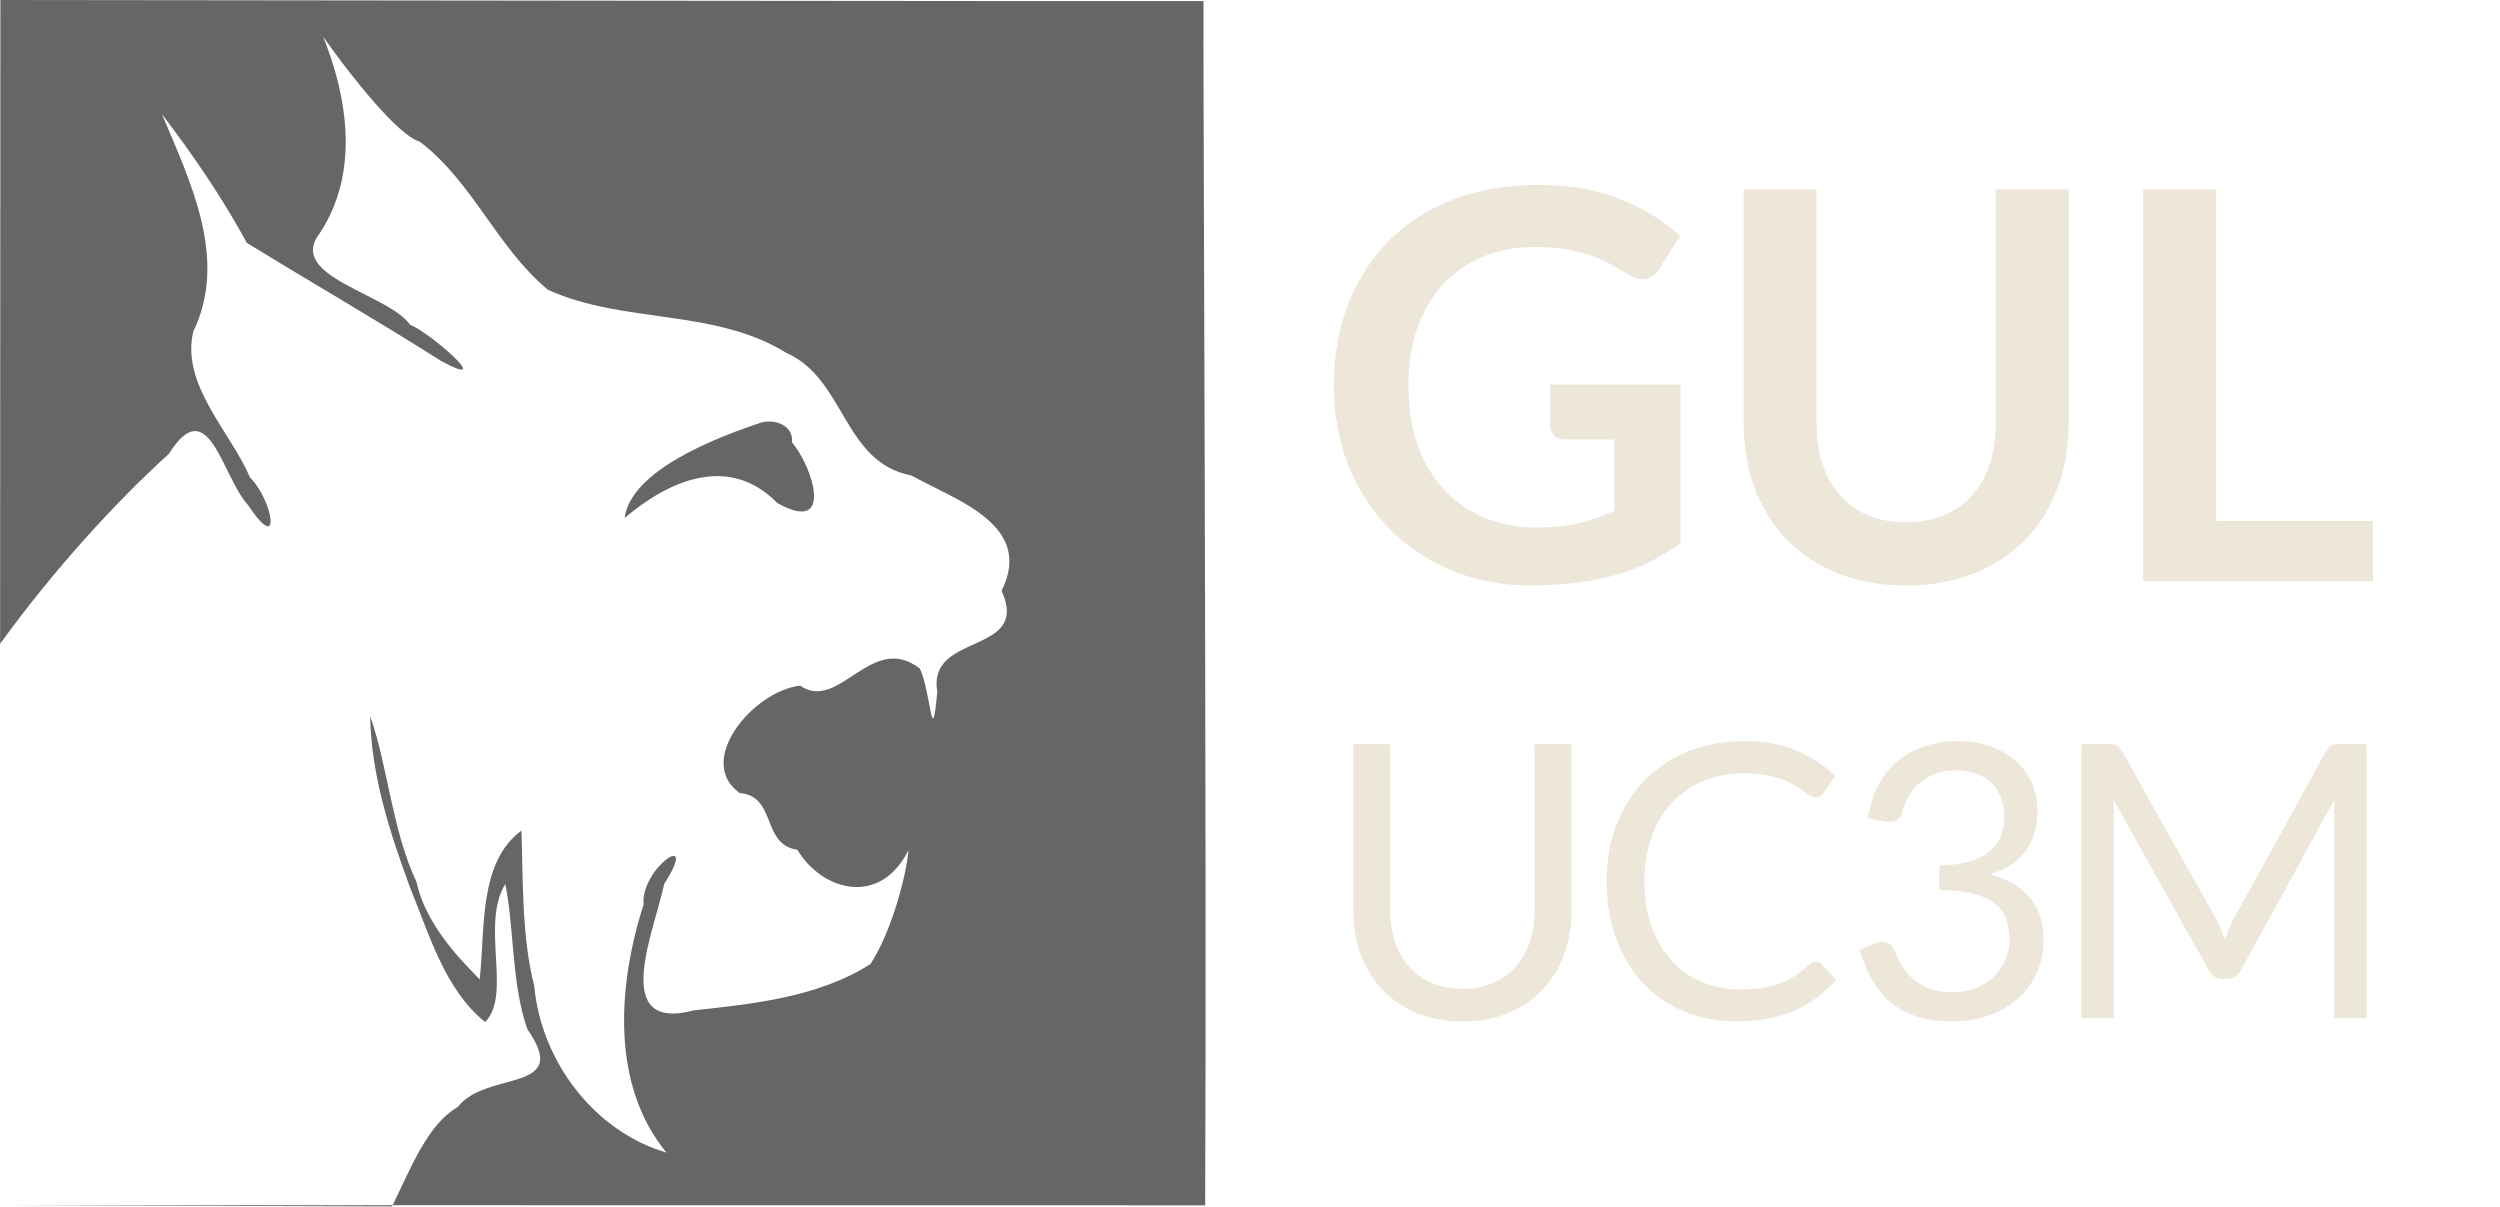
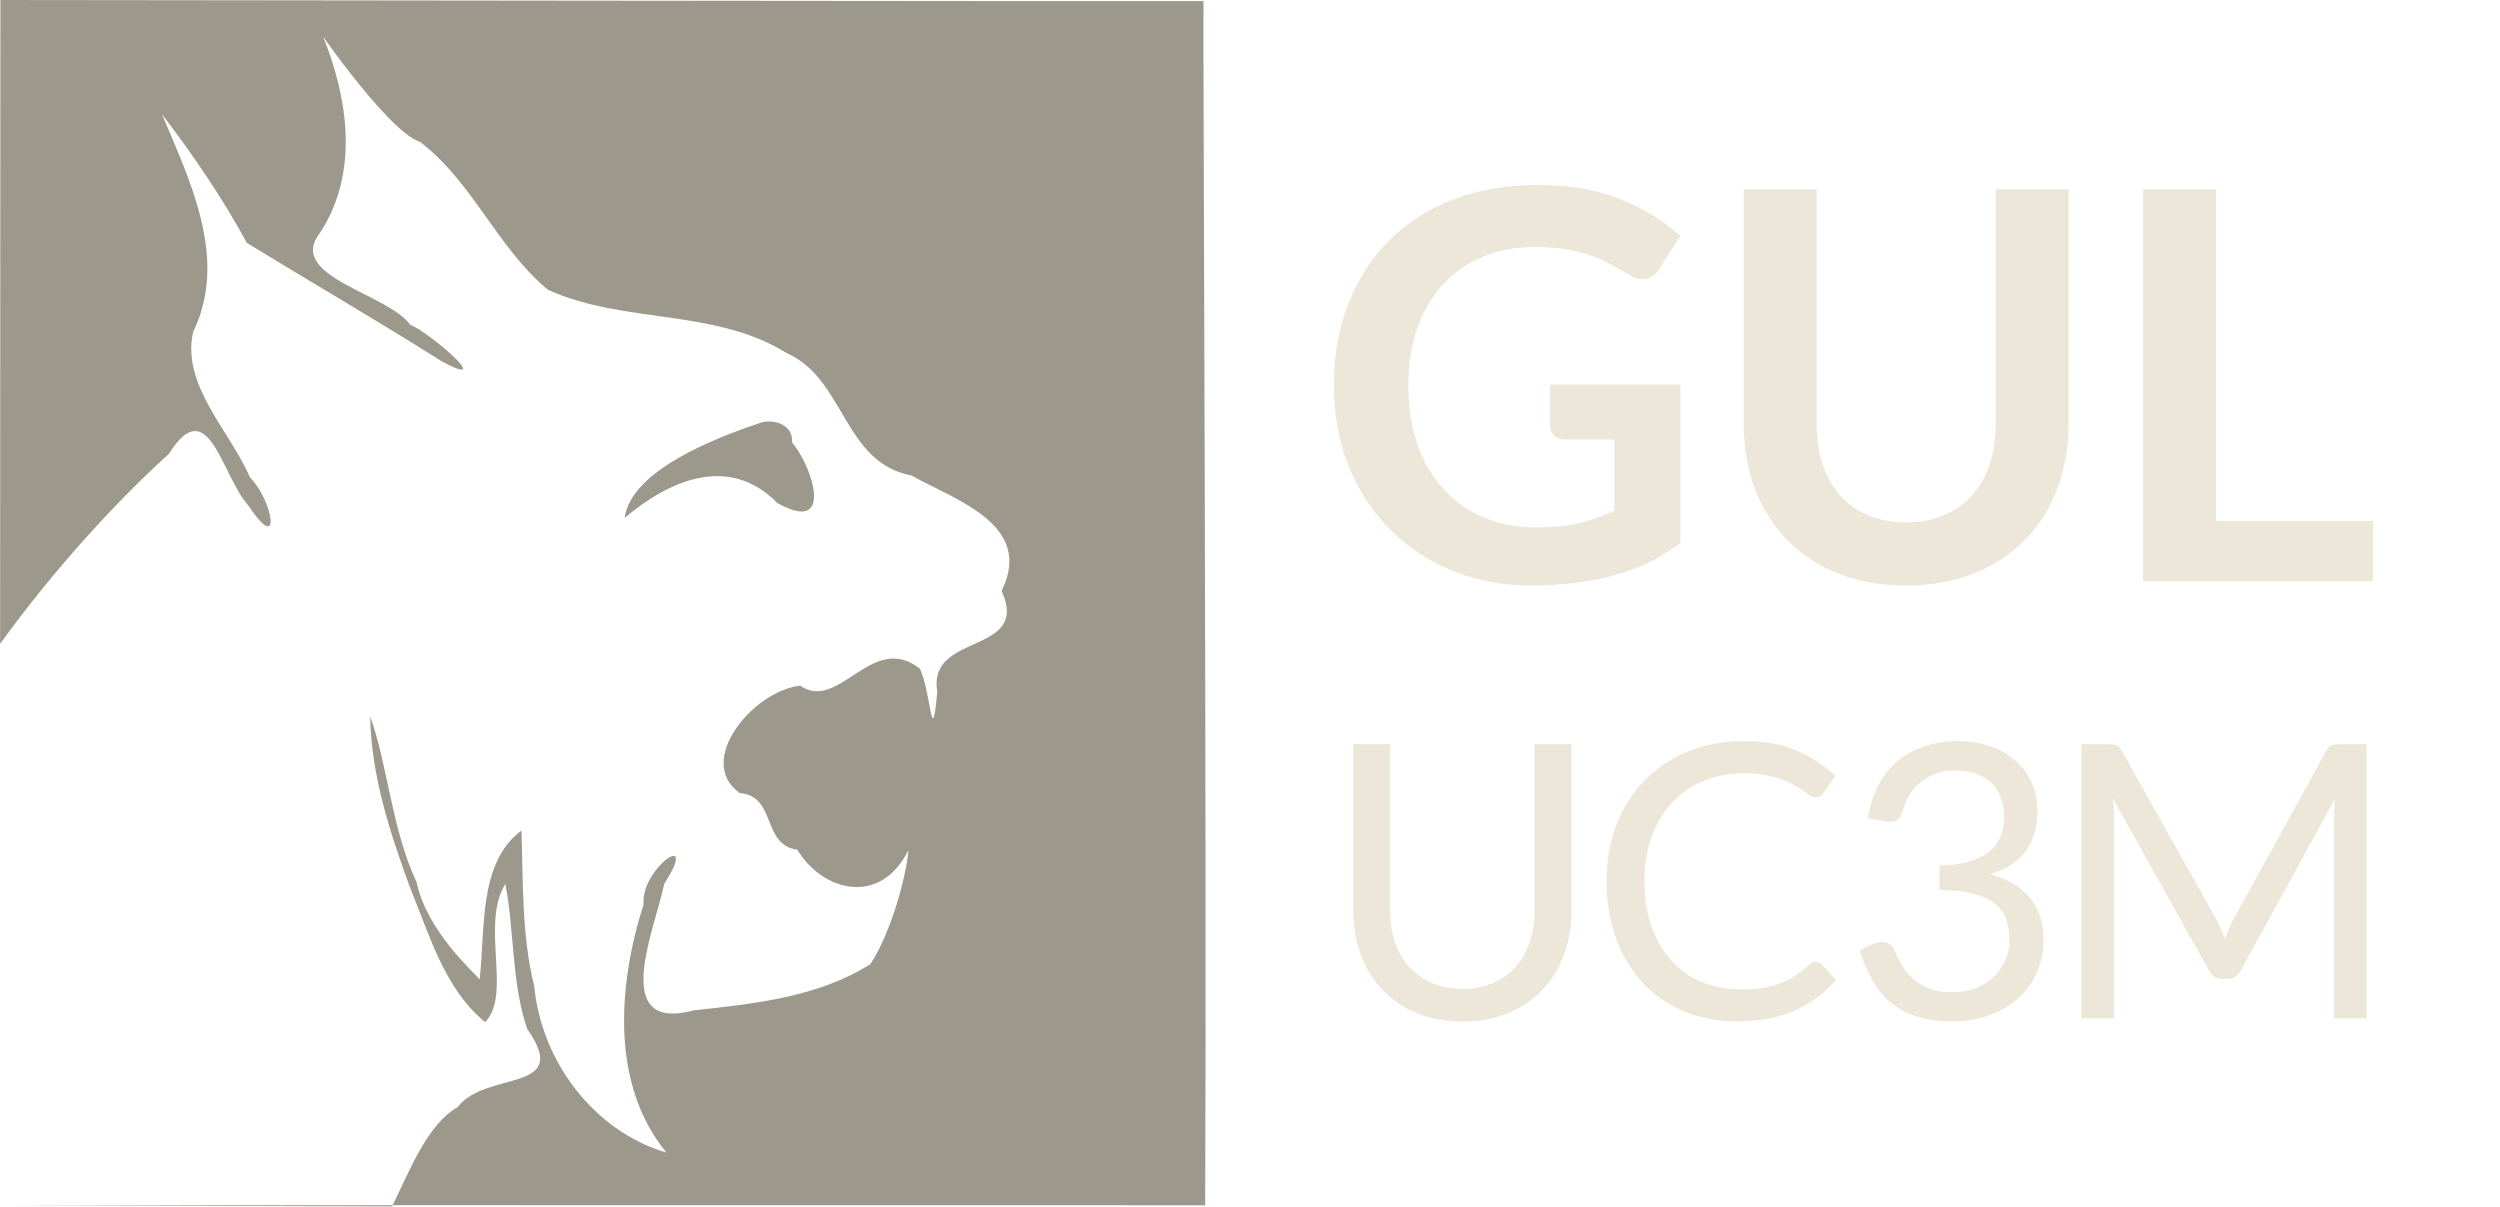
<svg xmlns="http://www.w3.org/2000/svg" width="4900.717" height="2364.993" id="svg2" version="1.1">
  <defs id="defs4" />
  <g id="layer10" transform="translate(-3.13333,-13.14669)">
    <g style="display:inline" transform="translate(335.938,450.6673)" id="g5117">
-       <path d="m 1219.824,429.791 c 39.816,46.243 84.371,182.29 -28.749,118.824 -95.751,-97.464 -213.566,-43.371 -299.358,29.1 12.104,-92.52 177.21,-157.228 270.199,-187.664 27.094,-5.534 60.487,6.808 57.909,39.74 z m 809.875,1495.442 -2362.504,-0.263 768.662,2.503 c 37.078,-76.458 69.87,-161.049 128.608,-194.948 56.129,-72.708 224.843,-26.347 136.521,-152.503 -31.541,-89.357 -26.055,-204.624 -43.348,-284.492 -48.785,79.632 13.491,216.485 -39.404,270.507 -79.312,-64.119 -109.3,-171.407 -147.107,-263.281 -39.544,-108.109 -76.314,-219.923 -78.301,-336.121 34.104,94.557 42.94,224.082 91.012,325.092 20.218,96.904 113.693,177.591 123.574,190.886 11.169,-96.64 -3.048,-229.316 82.01,-291.976 3.201,82.696 -0.391,207.289 25.033,304.331 13.305,146.613 116.33,284.9 259.151,326.96 -110.552,-134.558 -94.642,-330.616 -44.739,-486.841 -6.61,-69.838 111.996,-151.257 40.365,-39.997 -18.045,88.79 -108.409,292.183 58.095,247.976 117.891,-12.816 244.273,-25.847 346.035,-90.701 41.063,-61.86 70.794,-174.127 74.643,-223.348 -55.412,111.304 -168.869,80.531 -217.795,-0.791 -70.786,-9.942 -40.04,-105.101 -112.957,-111.224 -87.595,-61.885 24.853,-199.245 118.415,-210.52 76.394,53.113 140.088,-106.84 234.774,-33.339 22.347,47.985 23.209,164.922 34.115,45.154 -20.342,-117.462 183.768,-70.855 126.041,-197.65 C 1695.119,591.053 1540.245,542.715 1453.495,494.425 1320.258,469.247 1323.862,305.401 1209.643,254.766 1067.56,166.428 889.691,198.054 741.217,130.467 641.546,47.909 594.334,-80.343 490.53,-159.445 423.196,-179.846 254.337,-431.842 299.797,-367.679 349.553,-245.304 371.414,-98.77 294.801,18.398 226.483,104.709 426.51,136.9 471.246,199.108 507.387,212.413 642.51,329.506 532.741,270.603 406.99,190.825 277.804,116.443 151.025,38.481 102.877,-50.2 45.716,-133.674 -15.439,-213.864 40.224,-81.492 115.092,70.512 45.943,212.727 21.771,316.896 118.253,407.38 157.402,498.641 201.435,541.949 221.667,654.908 153.394,552.575 101.886,495.716 75.989,328.327 -1.541,451.939 -108.059,548.379 -229.229,681.771 -332.624,824.585 c 0.164,-81.165 0.586,-1262.106 0.586,-1262.106 0,0 2334.1,2.856 2358.473,2.126 -1.362,31.282 6.609,1652.026 3.264,2360.627 z" style="fill:#666666;fill-opacity:1" id="path5121" />
+       <path d="m 1219.824,429.791 c 39.816,46.243 84.371,182.29 -28.749,118.824 -95.751,-97.464 -213.566,-43.371 -299.358,29.1 12.104,-92.52 177.21,-157.228 270.199,-187.664 27.094,-5.534 60.487,6.808 57.909,39.74 z m 809.875,1495.442 -2362.504,-0.263 768.662,2.503 c 37.078,-76.458 69.87,-161.049 128.608,-194.948 56.129,-72.708 224.843,-26.347 136.521,-152.503 -31.541,-89.357 -26.055,-204.624 -43.348,-284.492 -48.785,79.632 13.491,216.485 -39.404,270.507 -79.312,-64.119 -109.3,-171.407 -147.107,-263.281 -39.544,-108.109 -76.314,-219.923 -78.301,-336.121 34.104,94.557 42.94,224.082 91.012,325.092 20.218,96.904 113.693,177.591 123.574,190.886 11.169,-96.64 -3.048,-229.316 82.01,-291.976 3.201,82.696 -0.391,207.289 25.033,304.331 13.305,146.613 116.33,284.9 259.151,326.96 -110.552,-134.558 -94.642,-330.616 -44.739,-486.841 -6.61,-69.838 111.996,-151.257 40.365,-39.997 -18.045,88.79 -108.409,292.183 58.095,247.976 117.891,-12.816 244.273,-25.847 346.035,-90.701 41.063,-61.86 70.794,-174.127 74.643,-223.348 -55.412,111.304 -168.869,80.531 -217.795,-0.791 -70.786,-9.942 -40.04,-105.101 -112.957,-111.224 -87.595,-61.885 24.853,-199.245 118.415,-210.52 76.394,53.113 140.088,-106.84 234.774,-33.339 22.347,47.985 23.209,164.922 34.115,45.154 -20.342,-117.462 183.768,-70.855 126.041,-197.65 C 1695.119,591.053 1540.245,542.715 1453.495,494.425 1320.258,469.247 1323.862,305.401 1209.643,254.766 1067.56,166.428 889.691,198.054 741.217,130.467 641.546,47.909 594.334,-80.343 490.53,-159.445 423.196,-179.846 254.337,-431.842 299.797,-367.679 349.553,-245.304 371.414,-98.77 294.801,18.398 226.483,104.709 426.51,136.9 471.246,199.108 507.387,212.413 642.51,329.506 532.741,270.603 406.99,190.825 277.804,116.443 151.025,38.481 102.877,-50.2 45.716,-133.674 -15.439,-213.864 40.224,-81.492 115.092,70.512 45.943,212.727 21.771,316.896 118.253,407.38 157.402,498.641 201.435,541.949 221.667,654.908 153.394,552.575 101.886,495.716 75.989,328.327 -1.541,451.939 -108.059,548.379 -229.229,681.771 -332.624,824.585 c 0.164,-81.165 0.586,-1262.106 0.586,-1262.106 0,0 2334.1,2.856 2358.473,2.126 -1.362,31.282 6.609,1652.026 3.264,2360.627 z" style="fill:#9c988c;fill-opacity:1" id="path5121" />
      <path style="fill:#1c3144;fill-opacity:0;fill-rule:nonzero" d="m 412.868,1908.966 c 5.416,-5.685 13.672,-13.66 18.347,-17.722 23.117,-20.087 41.289,-39.593 46.487,-49.9 17.482,-34.666 63.553,-90.347 96.825,-117.02 31.874,-25.552 49.793,-33.531 90.942,-40.495 30.749,-5.204 60.391,-12.534 62.142,-15.368 0.229,-0.37 -1.755,-5.092 -4.408,-10.494 -16.099,-32.782 -44.345,-140.692 -49.462,-188.966 -0.829,-7.815 -2.393,-22.535 -3.476,-32.71 -2.943,-27.635 -5.751,-61.688 -8.041,-97.5 -1.126,-17.6 -2.379,-35.375 -2.785,-39.5 l -0.738,-7.5 -3.34,6.961 c -8.984,18.721 -15.564,49.4 -19.099,89.039 -4.073,45.68 -3.848,113.415 0.45,135.5 11.339,58.264 -21.814,63.728 -60.679,10 -28.918,-39.977 -81.913,-150.064 -103.465,-214.927 -1.384,-4.165 -6.494,-18.599 -11.357,-32.074 -47.019,-130.312 -66.016,-210.633 -70.48,-298 -0.323,-6.325 -0.805,-13.211 -1.071,-15.303 l -0.484,-3.803 5.243,0.303 5.243,0.303 1.733,12.5 c 16.651,120.095 35.674,194.864 79.508,312.5 9.88,26.514 35.424,79.794 52.525,109.557 5.232,9.106 10.972,19.231 12.756,22.5 9.51,17.432 40.663,61.202 53.34,74.943 l 4.613,5 0.04,-3.743 c 1.982,-186.803 43.391,-326.501 91.191,-307.643 l 2.651,1.046 -2.871,7.867 c -19.411,53.187 -6.654,197.818 32.952,373.599 l 4.986,22.127 10.463,20.873 c 51.284,102.309 133.712,178.728 217.169,201.34 4.4,1.192 8.88,2.422 9.956,2.732 1.147,0.331 -1.061,-2.695 -5.338,-7.318 -42.441,-45.868 -68.38,-117.629 -74.056,-204.883 -7.774,-119.494 3.078,-188.165 50.886,-322 10.583,-29.627 23.813,-49.636 34.984,-52.909 11.113,-3.256 19.155,0.224 17.671,7.646 -0.689,3.443 -1.02,3.962 -9.119,14.262 -26.587,33.815 -51.468,142.062 -60.617,263.721 -1.472,19.569 -2.558,17.367 9.745,19.749 103.267,19.997 389.134,-37.643 435.6,-87.832 20.471,-22.111 44.359,-87.187 74.752,-203.642 8.162,-31.274 8.172,-29.437 -0.11,-19.706 -17.085,20.073 -36.708,38.928 -68.354,65.68 -19.744,16.691 -27.916,19.296 -47.159,15.033 -16.138,-3.575 -20.575,-7.516 -36.841,-32.725 -0.808,-1.253 -2.126,-1.415 -6.879,-0.848 -21.534,2.573 -48.491,-19.381 -48.627,-39.602 0,-0.456 -0.474,-2.517 -1.047,-4.579 l -1.041,-3.75 -7.848,0 c -34.27,0 -51.717,-24.195 -60.648,-84.105 l -0.537,-3.605 -9.024,-0.641 c -28.892,-2.051 -45.849,-15.951 -45.849,-37.585 l 0,-4.572 -9.75,0 c -54.175,0.021 -12.149,-113.202 59.609,-160.595 50.336,-33.244 102.842,-42.09 113.724,-19.159 6.293,13.262 5.117,13.432 21.634,-3.13 7.856,-7.877 21.708,-20.684 30.783,-28.461 l 16.5,-14.139 12.33,-4.046 c 59.183,-19.42 105.064,-13.776 117.727,14.484 2.154,4.808 13.419,66.362 16.531,90.332 1.583,12.195 2.276,12.179 3.789,-0.09 5.712,-46.308 15.429,-107.34 18.018,-113.172 5.546,-12.491 28.063,-23.812 88.687,-44.592 21.711,-7.441 26.11,-9.348 26.772,-11.604 1.721,-5.867 2.798,-16.392 3.74,-36.566 l 1.062,-22.741 -2.719,-5.557 c -4.644,-9.492 -2.488,-25.273 5.469,-40.024 l 3.905,-7.239 -0.878,-28.101 c -1.64,-52.49 -2.541,-57.078 -12.933,-65.848 -32.046,-27.043 -171.851,-105.447 -231.465,-129.807 -36.467,-14.902 -68.887,-58.258 -90.609,-121.174 -4.73,-13.7 -30.947,-44.093 -54.035,-62.641 -69.557,-55.876 -169.055,-89.14 -315.891,-105.603 -87.348,-9.793 -170.038,-30.061 -194.933,-47.778 -33.075,-23.538 -84.943,-86.513 -136.509,-165.741 -25.073,-38.523 -43.39,-58.113 -129.558,-138.563 -23.928,-22.34 -43.865,-39.035 -58.336,-48.852 -17.189,-11.66 -56.505,-52.826 -78.396,-82.085 -6.538,-8.738 -7.633,-10.953 -13.659,-27.618 -10.644,-29.437 -21.284,-53.107 -24.328,-54.122 -5.939,-1.98 0.348,31.457 11.703,62.24 12.664,34.332 16.153,44.251 19.439,55.257 32.785,109.815 8.818,236.576 -60.677,320.912 l -6.755,8.197 41.755,27.905 c 256.358,171.328 278.539,187.508 274.185,199.999 -3.096,8.881 -9.269,7.726 -28.93,-5.414 -9.075,-6.065 -26.85,-17.451 -39.5,-25.302 -12.65,-7.851 -30.425,-18.904 -39.5,-24.562 -9.075,-5.658 -28.2,-17.379 -42.5,-26.045 -72.907,-44.187 -99.338,-60.144 -124,-74.858 -14.85,-8.86 -33.75,-20.203 -42,-25.206 C 243.793,99.413 165.31,52.672 154.961,46.693 148.293,42.841 148.109,42.618 140.547,29.291 124.222,0.521 120.351,-6.46 116.749,-13.626 106.295,-34.425 54.838,-111.417 13.425,-168.225 c -6.991,-9.589 -16.213,-22.284 -20.493,-28.21 -14.299,-19.796 -14.551,-19.588 -3.905,3.226 37.43,80.213 77.487,201.486 81.254,246 4.858,57.391 -2.02,98.494 -27.274,163 -6.608,16.878 -9.134,24.597 -9.492,29 -2.261,27.81 31.194,102.443 93.687,209 6.451,11 12.755,22.025 14.008,24.5 1.253,2.475 10.486,18.675 20.518,36 37.906,65.466 44.455,80.032 38.612,85.876 -10.845,10.845 -35.602,-17.784 -79.019,-91.376 -20.715,-35.112 -44.888,-77.987 -53.736,-95.31 -4.127,-8.08 -7.81,-14.995 -8.186,-15.369 -0.376,-0.373 -11.258,8.981 -24.183,20.787 -12.925,11.806 -36.775,33.48 -53,48.166 -16.225,14.685 -33.55,30.557 -38.5,35.271 -4.95,4.714 -20.25,18.666 -34,31.005 -13.75,12.339 -29.05,26.289 -34,31 -4.95,4.711 -20.25,18.661 -34,31 -13.75,12.339 -29.05,26.289 -34,31 -4.95,4.711 -20.25,18.661 -34,31 -13.75,12.339 -29.05,26.29 -34,31.002 -13.78,13.118 -48.395,44.028 -48.962,43.72 -0.276,-0.15 -5.236,4.444 -11.02,10.209 l -10.518,10.482 0,-534.232 c 0,-293.828 0.358,-534.232 0.796,-534.232 0.438,0 1.355,-3.255 2.037,-7.234 8.678,-50.606 48.706,-92.391 101.167,-105.607 l 10.5,-2.645 1057,-0.28 c 962.108,-0.255 1057.986,-0.137 1067.979,1.311 54.18,7.851 103.387,54.7 111.037,105.716 0.391,2.607 1.11,4.739 1.597,4.739 0.515,0 0.886,445.981 0.886,1063.5 0,617.519 -0.372,1063.5 -0.886,1063.5 -0.487,0 -1.206,2.133 -1.597,4.739 -7.258,48.4 -51.548,92.877 -104.541,104.983 -7.007,1.601 -54.614,1.726 -759.822,1.999 l -752.347,0.291 9.847,-10.337 z M 885.716,577.715 c -12.833,-6.691 -13.173,-21.167 -0.777,-33.117 22.949,-22.124 99.538,-76.927 143.775,-102.879 111.548,-65.439 184.654,-70.15 185.11,-11.929 0.148,18.942 3.181,26.143 17.897,42.5 36.124,40.152 43.863,83.28 16.407,91.433 -21.194,6.294 -44.595,-2.242 -97.8,-35.672 -48.001,-30.16 -76.56,-40.238 -109.011,-38.467 -24.114,1.316 -38.058,8.629 -88.103,46.2 -58.334,43.795 -60.883,45.379 -67.498,41.93 z" id="path5123" />
    </g>
  </g>
  <g id="layer11" transform="translate(-3.13333,-13.14669)">
    <g id="g845" transform="translate(-126,80.85646)" style="fill:#ece7d8">
      <g aria-label="GUL" transform="translate(266.8048)" style="font-style:normal;font-weight:normal;line-height:0.01%;font-family:sans-serif;letter-spacing:0px;word-spacing:0px;fill:#ece7d8;fill-opacity:1;stroke:none;stroke-width:1px;stroke-linecap:butt;stroke-linejoin:miter;stroke-opacity:1" id="flowRoot5290">
        <path d="m 2874.426,966.297 q 48.344,0 83.938,-8.5 36.125,-9.031 68.531,-24.438 V 793.641 h -96.156 q -13.812,0 -21.781,-7.438 -7.969,-7.969 -7.969,-19.125 v -80.75 h 255.531 v 310.781 q -29.219,21.25 -61.094,37.188 -31.344,15.406 -67.469,25.5 -35.594,10.094 -76.5,14.875 -40.906,5.312 -88.188,5.312 -83.938,0 -154.594,-29.219 -70.656,-29.219 -122.188,-81.281 -51.531,-52.062 -80.75,-124.312 -28.688,-72.25 -28.688,-157.781 0,-86.594 28.156,-158.844 28.156,-72.25 79.688,-124.312 52.062,-52.062 125.906,-80.75 73.844,-28.688 165.75,-28.688 94.031,0 162.562,28.156 69.062,27.625 116.875,72.25 l -41.438,64.812 q -12.219,19.656 -32.406,19.656 -12.75,0 -26.031,-8.5 -17,-10.094 -35.062,-20.188 -17.531,-10.094 -39.312,-17.531 -21.25,-7.438 -48.344,-12.219 -26.562,-4.781 -61.625,-4.781 -56.844,0 -103.062,19.125 -45.688,19.125 -78.094,54.719 -32.406,35.594 -49.938,85.531 -17.531,49.938 -17.531,111.562 0,66.406 18.594,118.469 18.594,51.531 52.062,87.125 33.469,35.594 79.688,54.719 46.219,18.594 100.938,18.594 z" style="font-style:normal;font-variant:normal;font-weight:bold;font-stretch:normal;font-size:1062.5px;line-height:1.25;font-family:Lato;-inkscape-font-specification:'Lato Bold';fill:#ece7d8;fill-opacity:1" id="path847" />
        <path d="m 3598.686,956.203 q 41.438,0 73.844,-13.812 32.938,-13.812 55.25,-38.781 22.844,-24.969 34.531,-60.562 12.219,-35.594 12.219,-79.688 v -460.062 h 142.906 v 460.062 q 0,68.531 -22.312,126.969 -21.781,57.906 -63.219,100.406 -41.438,41.969 -100.406,65.875 -58.969,23.375 -132.812,23.375 -73.844,0 -132.812,-23.375 -58.969,-23.906 -100.406,-65.875 -40.906,-42.5 -63.219,-100.406 -21.781,-58.438 -21.781,-126.969 v -460.062 h 142.906 v 459.531 q 0,44.094 11.688,79.688 12.219,35.594 34.531,61.094 22.312,24.969 54.719,38.781 32.938,13.812 74.375,13.812 z" style="font-style:normal;font-variant:normal;font-weight:bold;font-stretch:normal;font-size:1062.5px;line-height:1.25;font-family:Lato;-inkscape-font-specification:'Lato Bold';fill:#ece7d8;fill-opacity:1" id="path849" />
        <path d="m 4206.452,953.547 h 307.594 v 117.938 h -450.5 V 303.297 h 142.906 z" style="font-style:normal;font-variant:normal;font-weight:bold;font-stretch:normal;font-size:1062.5px;line-height:1.25;font-family:Lato;-inkscape-font-specification:'Lato Bold';fill:#ece7d8;fill-opacity:1" id="path851" />
      </g>
      <g aria-label="UC3M" transform="translate(96.87034,-238.4501)" style="font-style:normal;font-weight:normal;line-height:0.01%;font-family:sans-serif;letter-spacing:0px;word-spacing:0px;fill:#ece7d8;fill-opacity:1;stroke:none;stroke-width:1px;stroke-linecap:butt;stroke-linejoin:miter;stroke-opacity:1" id="flowRoot5307">
        <path d="m 2899.192,2109.102 q 33.375,0 59.625,-11.25 26.25,-11.25 44.25,-31.5 18.375,-20.25 27.75,-48.375 9.75,-28.125 9.75,-61.875 v -326.625 h 72.375 v 326.625 q 0,46.5 -15,86.25 -14.625,39.75 -42.375,69 -27.375,28.875 -67.125,45.375 -39.75,16.5 -89.25,16.5 -49.5,0 -89.25,-16.5 -39.75,-16.5 -67.5,-45.375 -27.75,-29.25 -42.75,-69 -14.625,-39.75 -14.625,-86.25 v -326.625 h 72.375 v 326.25 q 0,33.75 9.375,61.875 9.75,28.125 27.75,48.375 18.375,20.25 44.625,31.875 26.625,11.25 60,11.25 z" style="font-style:normal;font-variant:normal;font-weight:normal;font-stretch:normal;font-size:750px;line-height:1.25;font-family:Lato;-inkscape-font-specification:Lato;text-align:center;letter-spacing:-25px;text-anchor:middle;fill:#ece7d8;fill-opacity:1" id="path854" />
        <path d="m 3591.919,2055.852 q 6,0 10.875,4.875 l 28.5,31.125 q -33,38.25 -80.25,59.625 -46.875,21.375 -113.25,21.375 -58.125,0 -105.375,-19.875 -47.25,-20.25 -80.625,-56.25 -33.375,-36.375 -51.75,-87 -18.375,-50.625 -18.375,-111.375 0,-60.75 19.5,-111.375 19.875,-50.625 55.5,-87 35.625,-36.375 85.125,-56.25 49.875,-20.25 109.875,-20.25 59.25,0 102,18.375 43.125,18.375 76.5,49.875 l -23.625,33.375 q -2.625,3.75 -6,6.375 -3.375,2.25 -9.75,2.25 -4.875,0 -10.5,-3.375 -5.25,-3.75 -12.75,-9 -7.5,-5.25 -17.625,-11.25 -10.125,-6 -24,-11.25 -13.875,-5.25 -32.25,-8.625 -18.375,-3.75 -42.375,-3.75 -43.125,0 -79.125,15 -35.625,14.625 -61.5,42 -25.875,27.375 -40.5,66.75 -14.25,39.375 -14.25,88.125 0,50.25 14.25,89.625 14.625,39.375 39.375,66.75 25.125,27 59.25,41.25 34.125,14.25 73.5,14.25 24,0 43.125,-2.625 19.125,-3 35.25,-9 16.5,-6 30.375,-15 14.25,-9.375 28.5,-22.125 6.375,-5.625 12.375,-5.625 z" style="font-style:normal;font-variant:normal;font-weight:normal;font-stretch:normal;font-size:750px;line-height:1.25;font-family:Lato;-inkscape-font-specification:Lato;text-align:center;letter-spacing:-25px;text-anchor:middle;fill:#ece7d8;fill-opacity:1" id="path856" />
        <path d="m 3869.579,1623.477 q 34.125,0 63,9.75 28.875,9.75 49.5,27.75 21,18 32.625,43.5 11.625,25.5 11.625,56.625 0,25.5 -6.75,45.75 -6.375,19.875 -18.75,35.25 -12,15 -29.25,25.5 -17.25,10.5 -38.625,16.875 52.5,13.875 78.75,46.5 26.625,32.625 26.625,81.75 0,37.125 -14.25,66.75 -13.875,29.625 -38.25,50.625 -24.375,20.625 -57,31.875 -32.25,10.875 -69.375,10.875 -42.75,0 -73.125,-10.5 -30.375,-10.875 -51.375,-29.625 -21,-18.75 -34.5,-44.25 -13.5,-25.875 -22.875,-55.875 l 28.5,-12 q 7.875,-3.375 15.75,-3.375 7.5,0 13.125,3.375 6,3 9,9.75 0.75,1.5 1.5,3.375 0.75,1.5 1.5,3.375 5.25,10.875 12.75,24.75 7.5,13.5 20.25,25.5 12.75,12 31.5,20.25 19.125,8.25 47.25,8.25 28.125,0 49.125,-9 21.375,-9.375 35.25,-24 14.25,-14.625 21.375,-32.625 7.125,-18 7.125,-35.625 0,-21.75 -6,-39.75 -5.625,-18 -21,-31.125 -15,-13.125 -42,-20.625 -26.625,-7.5 -68.625,-7.5 v -48.375 q 34.125,-0.375 58.125,-7.5 24.375,-7.125 39.75,-19.5 15.375,-12.375 22.125,-29.625 7.125,-17.25 7.125,-38.25 0,-23.25 -7.5,-40.5 -7.125,-17.25 -19.875,-28.5 -12.75,-11.25 -30.375,-16.875 -17.25,-5.625 -37.5,-5.625 -20.25,0 -37.5,6 -17.25,6 -30.75,16.875 -13.125,10.5 -22.125,25.5 -9,14.625 -13.5,31.875 -3,10.875 -9,15.75 -6,4.875 -15.375,4.875 -1.875,0 -4.125,0 -1.875,-0.375 -4.5,-0.75 l -34.875,-6 q 5.25,-36.75 20.25,-64.875 15,-28.5 37.875,-47.625 23.25,-19.125 52.875,-28.875 30,-10.125 64.5,-10.125 z" style="font-style:normal;font-variant:normal;font-weight:normal;font-stretch:normal;font-size:750px;line-height:1.25;font-family:Lato;-inkscape-font-specification:Lato;text-align:center;letter-spacing:-25px;text-anchor:middle;fill:#ece7d8;fill-opacity:1" id="path858" />
        <path d="m 4376.763,1972.602 q 5.25,9 9,19.125 4.125,9.75 7.875,19.875 3.75,-10.5 7.875,-19.875 4.125,-9.75 9.375,-19.5 l 181.875,-330.375 q 4.875,-8.625 10.125,-10.5 5.25,-1.875 15,-1.875 h 53.625 v 537.375 h -63.75 v -394.875 q 0,-7.875 0.375,-16.875 0.375,-9 1.125,-18.375 l -184.125,336 q -9.375,16.875 -26.25,16.875 h -10.5 q -16.875,0 -26.25,-16.875 l -188.25,-337.125 q 1.125,9.75 1.5,19.125 0.75,9.375 0.75,17.25 v 394.875 h -63.75 v -537.375 h 53.625 q 9.75,0 15,1.875 5.25,1.875 10.125,10.5 l 185.625,330.75 z" style="font-style:normal;font-variant:normal;font-weight:normal;font-stretch:normal;font-size:750px;line-height:1.25;font-family:Lato;-inkscape-font-specification:Lato;text-align:center;letter-spacing:-25px;text-anchor:middle;fill:#ece7d8;fill-opacity:1" id="path860" />
      </g>
    </g>
  </g>
</svg>
